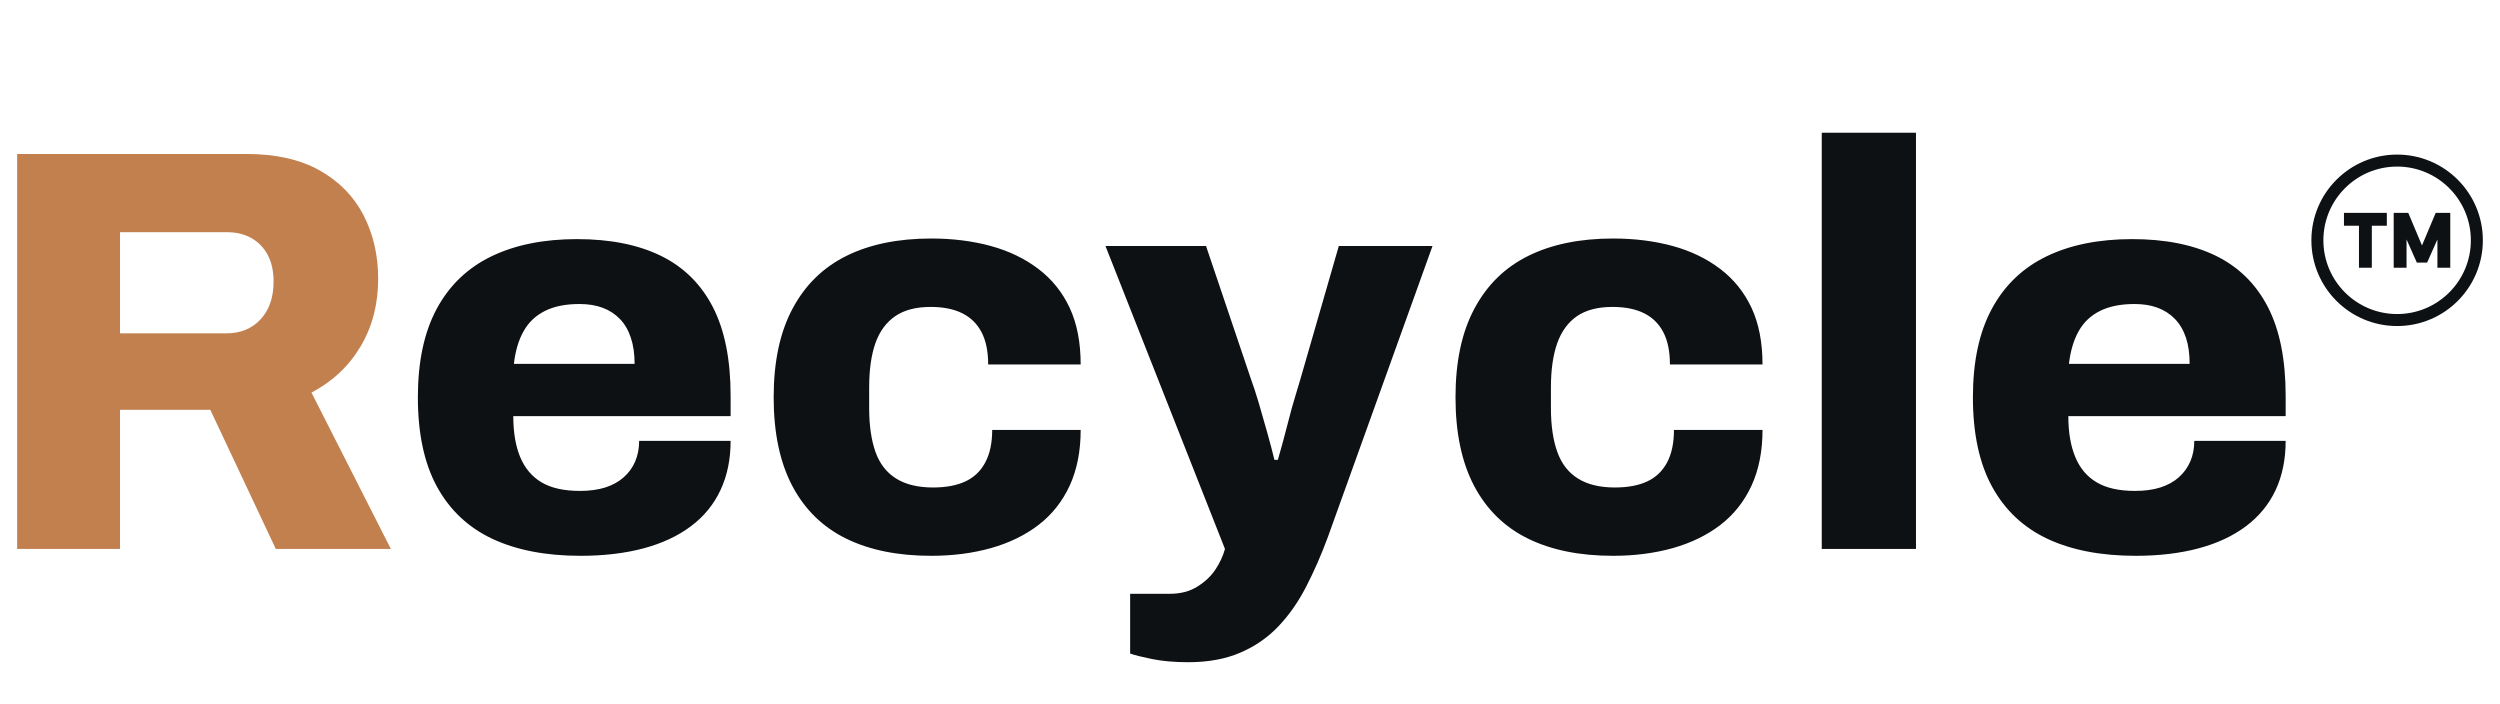
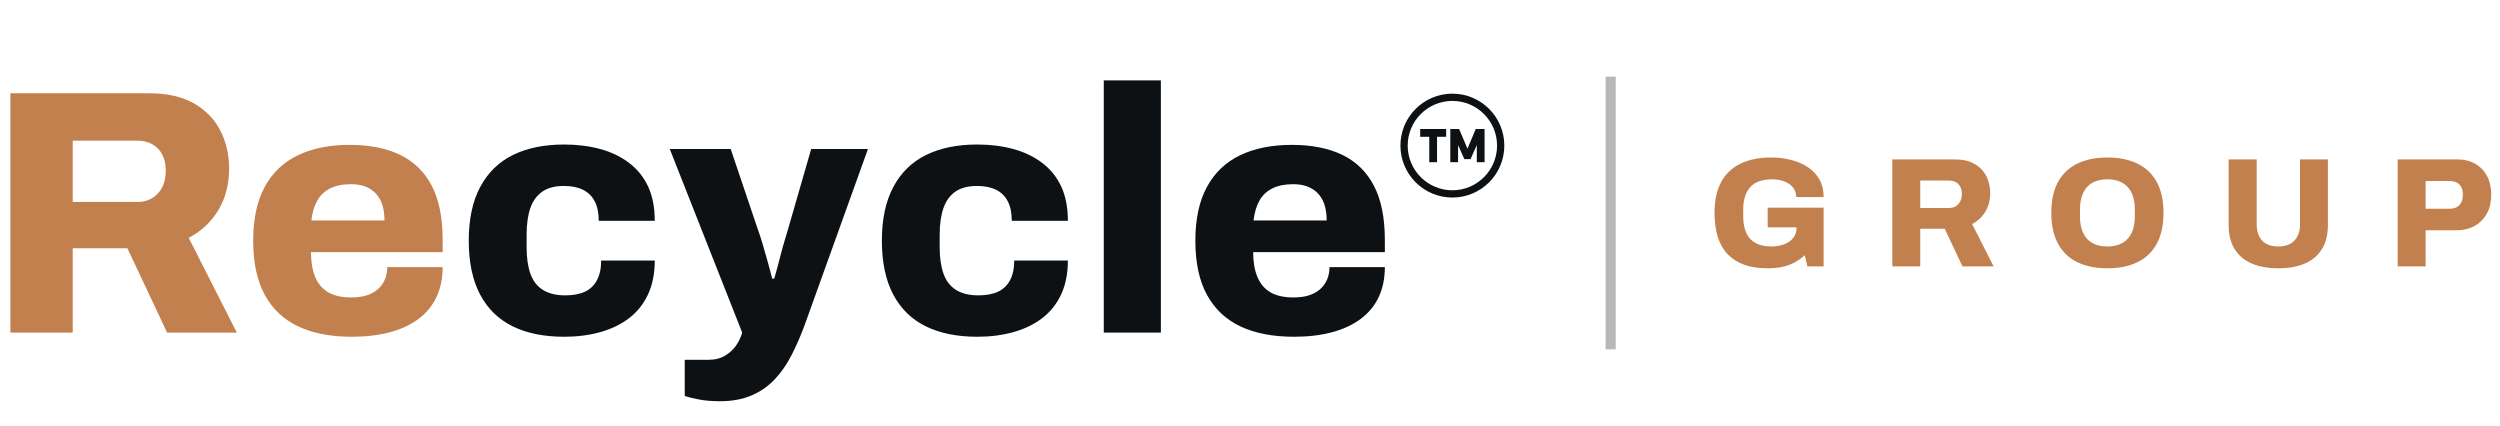
- <svg xmlns="http://www.w3.org/2000/svg" viewBox="114.00 8.97 291.60 82" width="291.6" height="82" role="img" aria-labelledby="t">
+ <svg xmlns="http://www.w3.org/2000/svg" viewBox="114.00 8.97 481.28 82" width="481.28" height="82" role="img" aria-labelledby="t">
  <path fill="#C2804F" d="M116 73V26.93H142.76Q147.85 26.93 151.27 28.84Q154.69 30.76 156.4 34.07Q158.11 37.39 158.11 41.48Q158.11 45.91 156.07 49.36Q154.02 52.82 150.33 54.76L159.59 73H146.17L138.53 56.77H128V73ZM128 47.85H140.41Q142.89 47.85 144.4 46.21Q145.91 44.57 145.91 41.82Q145.91 40.01 145.24 38.73Q144.57 37.46 143.36 36.76Q142.15 36.05 140.41 36.05H128Z" />
-   <path fill="#0E1114" d="M181.71 73.8Q175.68 73.8 171.45 71.83Q167.23 69.85 164.98 65.76Q162.74 61.67 162.74 55.3Q162.74 49.06 164.95 44.97Q167.16 40.88 171.32 38.87Q175.48 36.86 181.31 36.86Q187.08 36.86 191.07 38.8Q195.06 40.75 197.14 44.77Q199.22 48.79 199.22 55.16V57.51H173.87Q173.87 60.33 174.67 62.27Q175.48 64.22 177.15 65.22Q178.83 66.23 181.65 66.23Q183.32 66.23 184.6 65.83Q185.87 65.42 186.74 64.65Q187.62 63.88 188.08 62.81Q188.55 61.73 188.55 60.39H199.22Q199.22 63.61 198.04 66.13Q196.87 68.64 194.59 70.35Q192.31 72.06 189.06 72.93Q185.8 73.8 181.71 73.8ZM173.94 51.41H188.02Q188.02 49.66 187.58 48.36Q187.15 47.05 186.31 46.18Q185.47 45.31 184.3 44.87Q183.12 44.43 181.58 44.43Q179.17 44.43 177.56 45.24Q175.95 46.04 175.08 47.59Q174.2 49.13 173.94 51.41Z M222.62 73.8Q216.78 73.8 212.69 71.79Q208.6 69.78 206.42 65.66Q204.24 61.53 204.24 55.3Q204.24 49.06 206.46 44.94Q208.67 40.81 212.76 38.8Q216.85 36.79 222.62 36.79Q226.37 36.79 229.56 37.66Q232.74 38.53 235.12 40.34Q237.5 42.15 238.78 44.9Q240.05 47.65 240.05 51.48H229.26Q229.26 49.2 228.49 47.72Q227.71 46.24 226.24 45.51Q224.76 44.77 222.55 44.77Q220 44.77 218.43 45.84Q216.85 46.92 216.11 48.99Q215.38 51.07 215.38 54.16V56.57Q215.38 59.59 216.11 61.67Q216.85 63.75 218.53 64.79Q220.2 65.83 222.82 65.83Q225.1 65.83 226.61 65.12Q228.12 64.42 228.92 62.91Q229.73 61.4 229.73 59.12H240.05Q240.05 62.81 238.78 65.59Q237.5 68.37 235.16 70.18Q232.81 71.99 229.59 72.9Q226.37 73.8 222.62 73.8Z M252.59 86.21Q250.18 86.21 248.37 85.84Q246.56 85.47 245.82 85.2V78.23H250.45Q252.32 78.23 253.66 77.39Q255.01 76.55 255.78 75.38Q256.55 74.21 256.88 73L242.94 37.66H254.67L259.9 53.15Q260.3 54.22 260.81 55.93Q261.31 57.64 261.81 59.42Q262.31 61.2 262.65 62.61H263.05Q263.32 61.67 263.66 60.43Q263.99 59.19 264.33 57.88Q264.66 56.57 265.03 55.36Q265.4 54.16 265.67 53.22L270.16 37.66H281.09L268.89 71.59Q267.75 74.68 266.37 77.36Q265 80.04 263.12 82.02Q261.24 84 258.66 85.1Q256.08 86.21 252.59 86.21Z M302.15 73.8Q296.31 73.8 292.22 71.79Q288.13 69.78 285.95 65.66Q283.77 61.53 283.77 55.3Q283.77 49.06 285.99 44.94Q288.2 40.81 292.29 38.8Q296.38 36.79 302.15 36.79Q305.9 36.79 309.09 37.66Q312.27 38.53 314.65 40.34Q317.03 42.15 318.31 44.9Q319.58 47.65 319.58 51.48H308.78Q308.78 49.2 308.01 47.72Q307.24 46.24 305.77 45.51Q304.29 44.77 302.08 44.77Q299.53 44.77 297.95 45.84Q296.38 46.92 295.64 48.99Q294.9 51.07 294.9 54.16V56.57Q294.9 59.59 295.64 61.67Q296.38 63.75 298.06 64.79Q299.73 65.83 302.35 65.83Q304.63 65.83 306.14 65.12Q307.64 64.42 308.45 62.91Q309.25 61.4 309.25 59.12H319.58Q319.58 62.81 318.31 65.59Q317.03 68.37 314.69 70.18Q312.34 71.99 309.12 72.9Q305.9 73.8 302.15 73.8Z M326.49 73V24.45H337.48V73Z M363.1 73.8Q357.06 73.8 352.84 71.83Q348.62 69.85 346.37 65.76Q344.12 61.67 344.12 55.3Q344.12 49.06 346.34 44.97Q348.55 40.88 352.71 38.87Q356.86 36.86 362.7 36.86Q368.46 36.86 372.45 38.8Q376.44 40.75 378.52 44.77Q380.6 48.79 380.6 55.16V57.51H355.25Q355.25 60.33 356.06 62.27Q356.86 64.22 358.54 65.22Q360.22 66.23 363.03 66.23Q364.71 66.23 365.98 65.83Q367.26 65.42 368.13 64.65Q369 63.88 369.47 62.81Q369.94 61.73 369.94 60.39H380.6Q380.6 63.61 379.43 66.13Q378.25 68.64 375.97 70.35Q373.69 72.06 370.44 72.93Q367.19 73.8 363.1 73.8ZM355.32 51.41H369.4Q369.4 49.66 368.97 48.36Q368.53 47.05 367.69 46.18Q366.85 45.31 365.68 44.87Q364.51 44.43 362.97 44.43Q360.55 44.43 358.94 45.24Q357.33 46.04 356.46 47.59Q355.59 49.13 355.32 51.41Z" />
+   <path fill="#C2804F" d="M181.71 73.8Q175.68 73.8 171.45 71.83Q167.23 69.85 164.98 65.76Q162.74 61.67 162.74 55.3Q162.74 49.06 164.95 44.97Q167.16 40.88 171.32 38.87Q175.48 36.86 181.31 36.86Q187.08 36.86 191.07 38.8Q195.06 40.75 197.14 44.77Q199.22 48.79 199.22 55.16V57.51H173.87Q173.87 60.33 174.67 62.27Q175.48 64.22 177.15 65.22Q178.83 66.23 181.65 66.23Q183.32 66.23 184.6 65.83Q185.87 65.42 186.74 64.65Q187.62 63.88 188.08 62.81Q188.55 61.73 188.55 60.39H199.22Q199.22 63.61 198.04 66.13Q196.87 68.64 194.59 70.35Q192.31 72.06 189.06 72.93Q185.8 73.8 181.71 73.8Z M173.94 51.41H188.02Q188.02 49.66 187.58 48.36Q187.15 47.05 186.31 46.18Q185.47 45.31 184.3 44.87Q183.12 44.43 181.58 44.43Q179.17 44.43 177.56 45.24Q175.95 46.04 175.08 47.59Q174.2 49.13 173.94 51.41Z" />
+   <path fill="#0E1114" d="M222.62 73.8Q216.78 73.8 212.69 71.79Q208.6 69.78 206.42 65.66Q204.24 61.53 204.24 55.3Q204.24 49.06 206.46 44.94Q208.67 40.81 212.76 38.8Q216.85 36.79 222.62 36.79Q226.37 36.79 229.56 37.66Q232.74 38.53 235.12 40.34Q237.5 42.15 238.78 44.9Q240.05 47.65 240.05 51.48H229.26Q229.26 49.2 228.49 47.72Q227.71 46.24 226.24 45.51Q224.76 44.77 222.55 44.77Q220 44.77 218.43 45.84Q216.85 46.92 216.11 48.99Q215.38 51.07 215.38 54.16V56.57Q215.38 59.59 216.11 61.67Q216.85 63.75 218.53 64.79Q220.2 65.83 222.82 65.83Q225.1 65.83 226.61 65.12Q228.12 64.42 228.92 62.91Q229.73 61.4 229.73 59.12H240.05Q240.05 62.81 238.78 65.59Q237.5 68.37 235.16 70.18Q232.81 71.99 229.59 72.9Q226.37 73.8 222.62 73.8Z M252.59 86.21Q250.18 86.21 248.37 85.84Q246.56 85.47 245.82 85.2V78.23H250.45Q252.32 78.23 253.66 77.39Q255.01 76.55 255.78 75.38Q256.55 74.21 256.88 73L242.94 37.66H254.67L259.9 53.15Q260.3 54.22 260.81 55.93Q261.31 57.64 261.81 59.42Q262.31 61.2 262.65 62.61H263.05Q263.32 61.67 263.66 60.43Q263.99 59.19 264.33 57.88Q264.66 56.57 265.03 55.36Q265.4 54.16 265.67 53.22L270.16 37.66H281.09L268.89 71.59Q267.75 74.68 266.37 77.36Q265 80.04 263.12 82.02Q261.24 84 258.66 85.1Q256.08 86.21 252.59 86.21Z M302.15 73.8Q296.31 73.8 292.22 71.79Q288.13 69.78 285.95 65.66Q283.77 61.53 283.77 55.3Q283.77 49.06 285.99 44.94Q288.2 40.81 292.29 38.8Q296.38 36.79 302.15 36.79Q305.9 36.79 309.09 37.66Q312.27 38.53 314.65 40.34Q317.03 42.15 318.31 44.9Q319.58 47.65 319.58 51.48H308.78Q308.78 49.2 308.01 47.72Q307.24 46.24 305.77 45.51Q304.29 44.77 302.08 44.77Q299.53 44.77 297.95 45.84Q296.38 46.92 295.64 48.99Q294.9 51.07 294.9 54.16V56.57Q294.9 59.59 295.64 61.67Q296.38 63.75 298.06 64.79Q299.73 65.83 302.35 65.83Q304.63 65.83 306.14 65.12Q307.64 64.42 308.45 62.91Q309.25 61.4 309.25 59.12H319.58Q319.58 62.81 318.31 65.59Q317.03 68.37 314.69 70.18Q312.34 71.99 309.12 72.9Q305.9 73.8 302.15 73.8Z M326.49 73V24.45H337.48V73Z M363.1 73.8Q357.06 73.8 352.84 71.83Q348.62 69.85 346.37 65.76Q344.12 61.67 344.12 55.3Q344.12 49.06 346.34 44.97Q348.55 40.88 352.71 38.87Q356.86 36.86 362.7 36.86Q368.46 36.86 372.45 38.8Q376.44 40.75 378.52 44.77Q380.6 48.79 380.6 55.16V57.51H355.25Q355.25 60.33 356.06 62.27Q356.86 64.22 358.54 65.22Q360.22 66.23 363.03 66.23Q364.71 66.23 365.98 65.83Q367.26 65.42 368.13 64.65Q369 63.88 369.47 62.81Q369.94 61.73 369.94 60.39H380.6Q380.6 63.61 379.43 66.13Q378.25 68.64 375.97 70.35Q373.69 72.06 370.44 72.93Q367.19 73.8 363.1 73.8Z M355.32 51.41H369.4Q369.4 49.66 368.97 48.36Q368.53 47.05 367.69 46.18Q366.85 45.31 365.68 44.87Q364.51 44.43 362.97 44.43Q360.55 44.43 358.94 45.24Q357.33 46.04 356.46 47.59Q355.59 49.13 355.32 51.41Z" />
  <circle cx="393.6" cy="37.0" r="9.3" fill="none" stroke="#0E1114" stroke-width="1.4" />
  <path fill="#0E1114" d="M387.4 33.8H392.4V35.3H390.65V40.2H389.15V35.3H387.4Z M393.2 40.2V33.8H394.9L396.5 37.6L398.1 33.8H399.8V40.2H398.3V36.9L397.1 39.6H395.9L394.7 36.9V40.2Z" />
+   <rect x="423.1" y="23.72" width="1.94" height="52.5" fill="#0E1114" fill-opacity="0.3" />
+   <path fill="#C2804F" transform="translate(442.6 60.26)" d="M11.64 0.36Q6.66 0.36 4.065 -2.28Q1.47 -4.92 1.47 -10.32Q1.47 -13.89 2.745 -16.245Q4.02 -18.6 6.465 -19.785Q8.91 -20.97 12.36 -20.97Q14.43 -20.97 16.26 -20.49Q18.09 -20.01 19.5 -19.065Q20.91 -18.12 21.69 -16.695Q22.47 -15.27 22.47 -13.35H17.19Q17.19 -14.16 16.83 -14.805Q16.47 -15.45 15.825 -15.885Q15.18 -16.32 14.34 -16.545Q13.5 -16.77 12.57 -16.77Q11.19 -16.77 10.125 -16.41Q9.06 -16.05 8.37 -15.3Q7.68 -14.55 7.335 -13.47Q6.99 -12.39 6.99 -10.95V-9.63Q6.99 -7.71 7.59 -6.42Q8.19 -5.13 9.405 -4.485Q10.62 -3.84 12.39 -3.84Q13.77 -3.84 14.865 -4.26Q15.96 -4.68 16.605 -5.475Q17.25 -6.27 17.25 -7.38V-7.53H11.7V-11.31H22.47V0.0H19.35L18.84 -2.16Q17.91 -1.32 16.845 -0.75Q15.78 -0.18 14.505 0.09Q13.23 0.36 11.64 0.36ZM35.7 0.0V-20.61H47.67Q49.95 -20.61 51.48 -19.755Q53.01 -18.9 53.775 -17.415Q54.54 -15.93 54.54 -14.1Q54.54 -12.12 53.625 -10.575Q52.71 -9.03 51.06 -8.16L55.2 0.0H49.2L45.78 -7.26H41.07V0.0ZM41.07 -11.25H46.62Q47.73 -11.25 48.405 -11.985Q49.08 -12.72 49.08 -13.95Q49.08 -14.76 48.78 -15.33Q48.48 -15.9 47.94 -16.215Q47.4 -16.53 46.62 -16.53H41.07ZM77.1 0.36Q73.71 0.36 71.295 -0.825Q68.88 -2.01 67.59 -4.38Q66.3 -6.75 66.3 -10.32Q66.3 -13.89 67.59 -16.245Q68.88 -18.6 71.295 -19.785Q73.71 -20.97 77.1 -20.97Q80.49 -20.97 82.905 -19.785Q85.32 -18.6 86.61 -16.245Q87.9 -13.89 87.9 -10.32Q87.9 -6.75 86.61 -4.38Q85.32 -2.01 82.905 -0.825Q80.49 0.36 77.1 0.36ZM77.1 -3.84Q78.39 -3.84 79.38 -4.23Q80.37 -4.62 81.045 -5.37Q81.72 -6.12 82.05 -7.2Q82.38 -8.28 82.38 -9.63V-10.95Q82.38 -12.33 82.05 -13.41Q81.72 -14.49 81.045 -15.24Q80.37 -15.99 79.38 -16.38Q78.39 -16.77 77.1 -16.77Q75.78 -16.77 74.79 -16.38Q73.8 -15.99 73.14 -15.24Q72.48 -14.49 72.15 -13.41Q71.82 -12.33 71.82 -10.95V-9.63Q71.82 -8.28 72.15 -7.2Q72.48 -6.12 73.14 -5.37Q73.8 -4.62 74.79 -4.23Q75.78 -3.84 77.1 -3.84ZM109.98 0.36Q107.01 0.36 104.865 -0.57Q102.72 -1.5 101.58 -3.36Q100.44 -5.22 100.44 -7.98V-20.61H105.84V-8.1Q105.84 -6.12 106.89 -4.98Q107.94 -3.84 109.98 -3.84Q112.02 -3.84 113.1 -4.98Q114.18 -6.12 114.18 -8.1V-20.61H119.55V-7.98Q119.55 -5.22 118.41 -3.36Q117.27 -1.5 115.14 -0.57Q113.01 0.36 109.98 0.36ZM132.99 0.0V-20.61H144.33Q146.43 -20.61 147.915 -19.755Q149.4 -18.9 150.195 -17.385Q150.99 -15.87 150.99 -13.83Q150.99 -11.73 150.165 -10.2Q149.34 -8.67 147.825 -7.815Q146.31 -6.96 144.21 -6.96H138.36V0.0ZM138.36 -11.1H142.95Q144.21 -11.1 144.87 -11.805Q145.53 -12.51 145.53 -13.77Q145.53 -14.67 145.245 -15.24Q144.96 -15.81 144.39 -16.125Q143.82 -16.44 142.95 -16.44H138.36Z" />
</svg>
